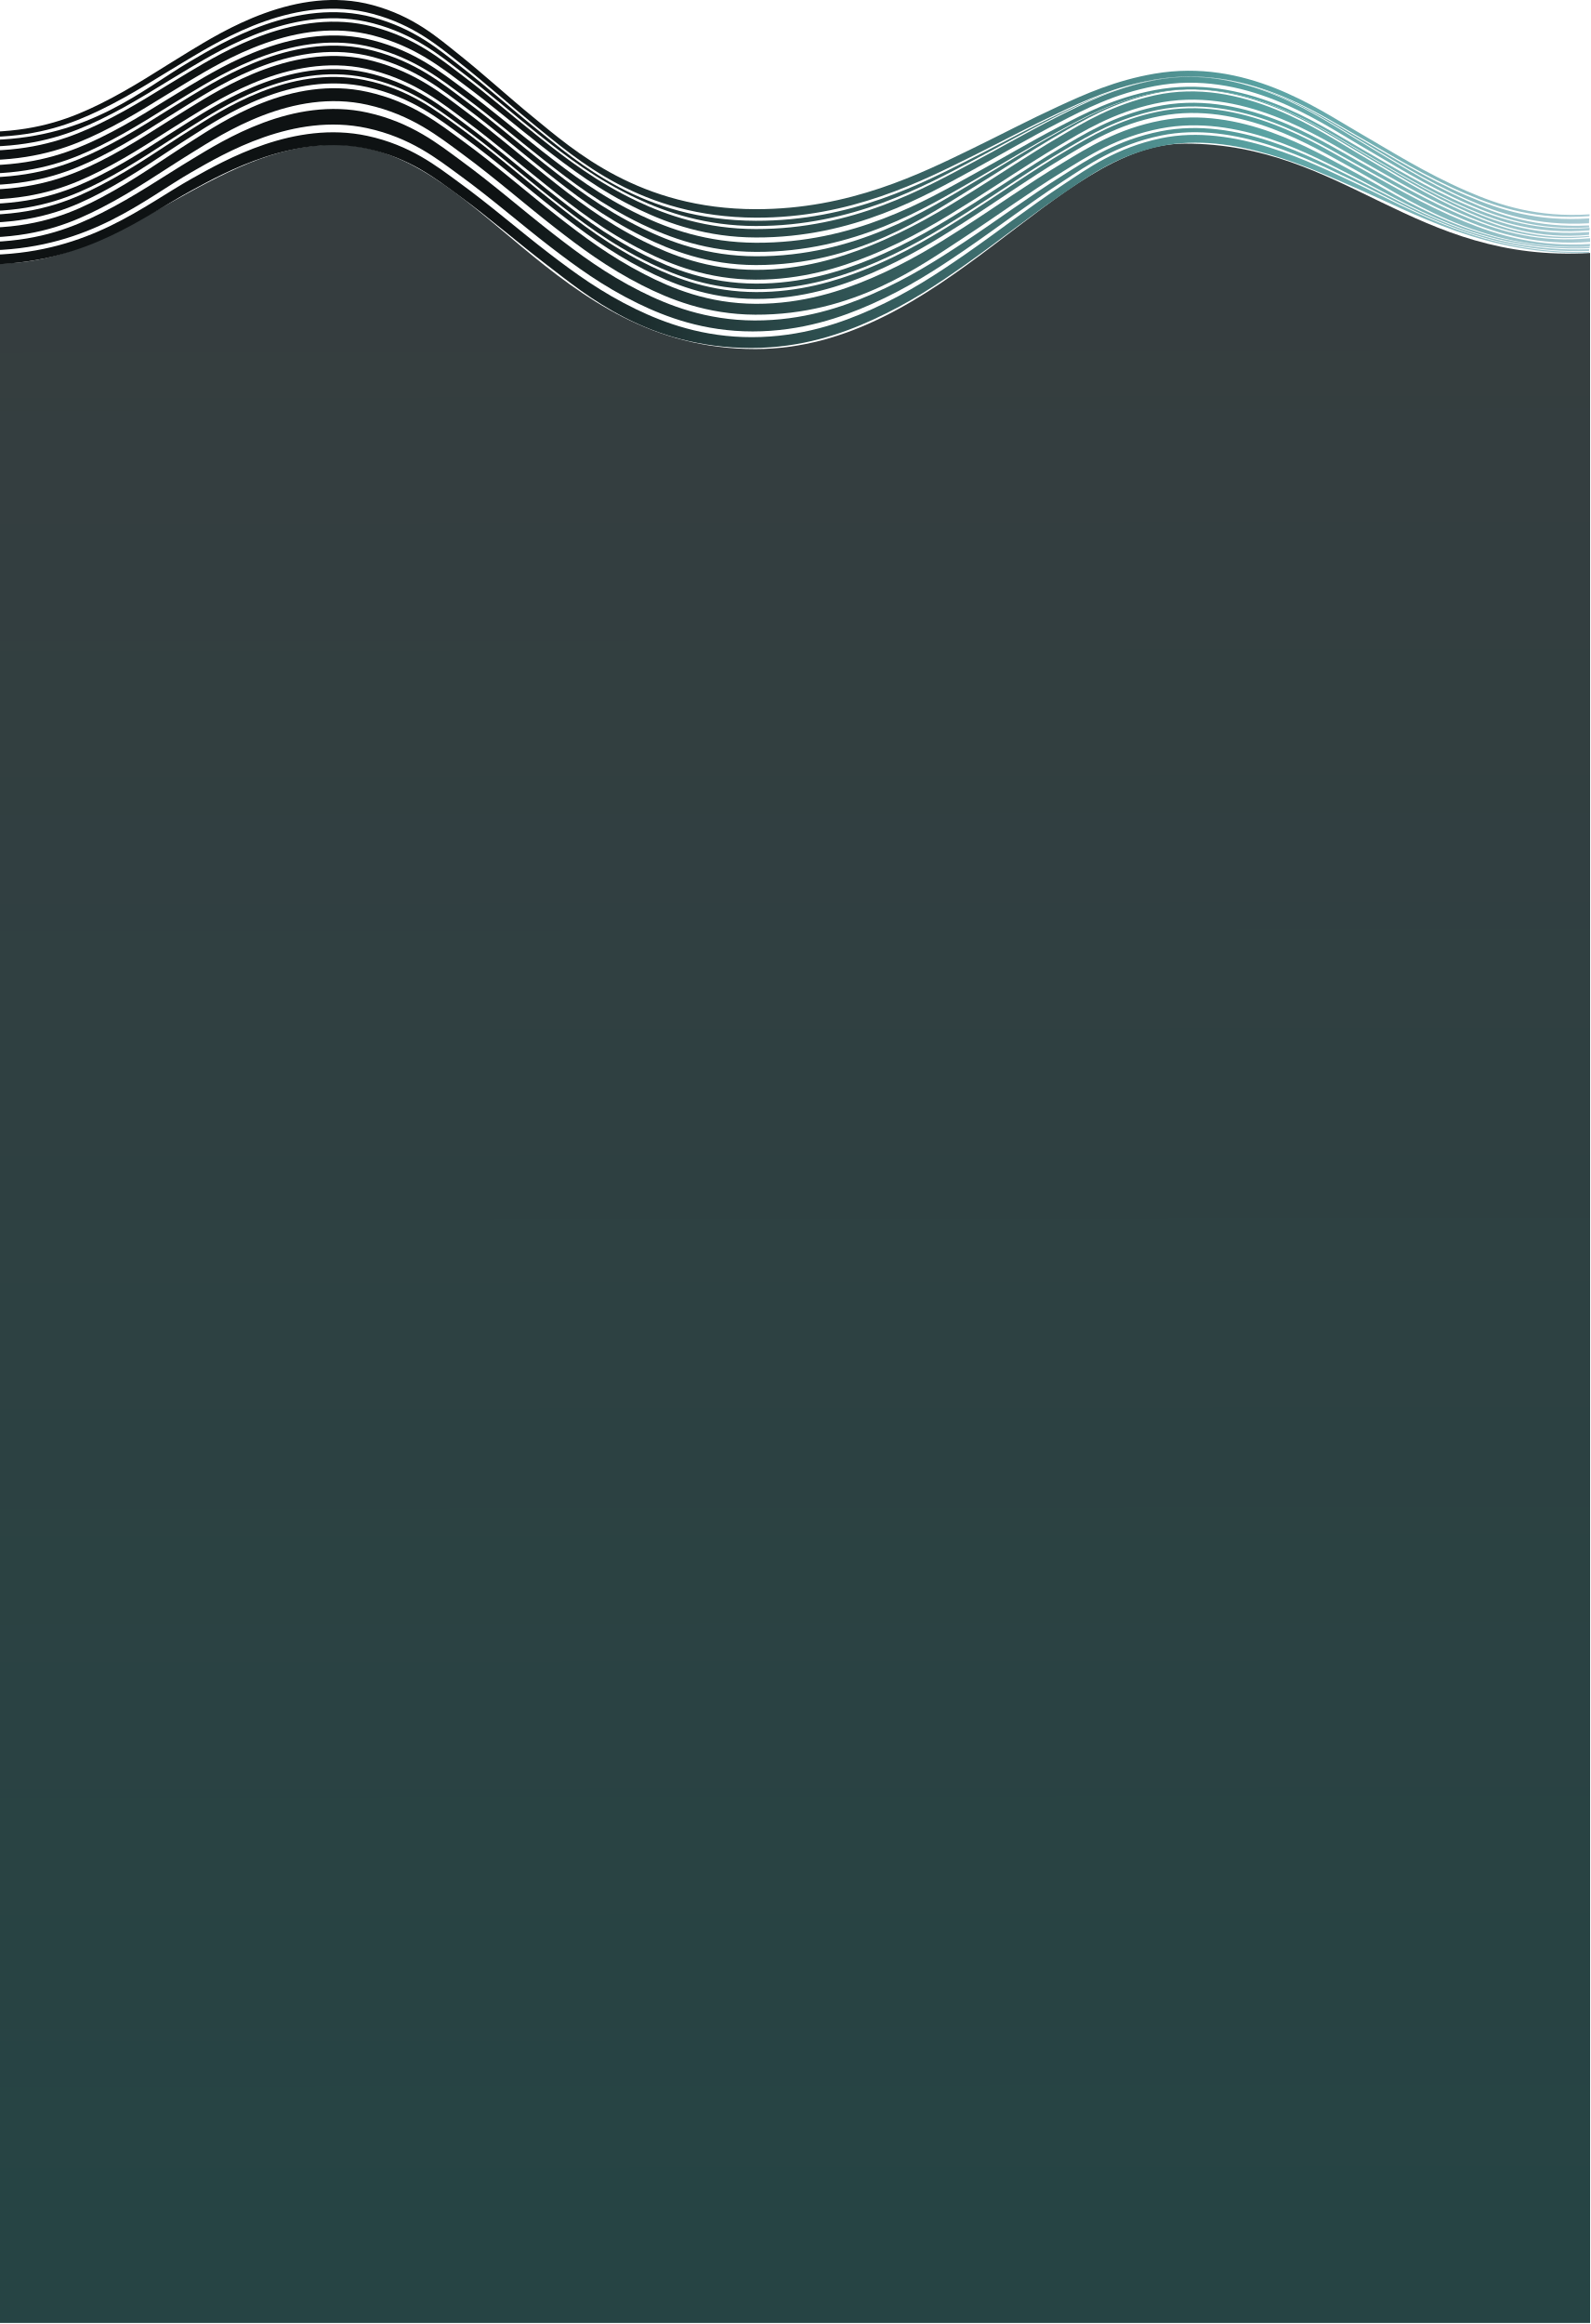
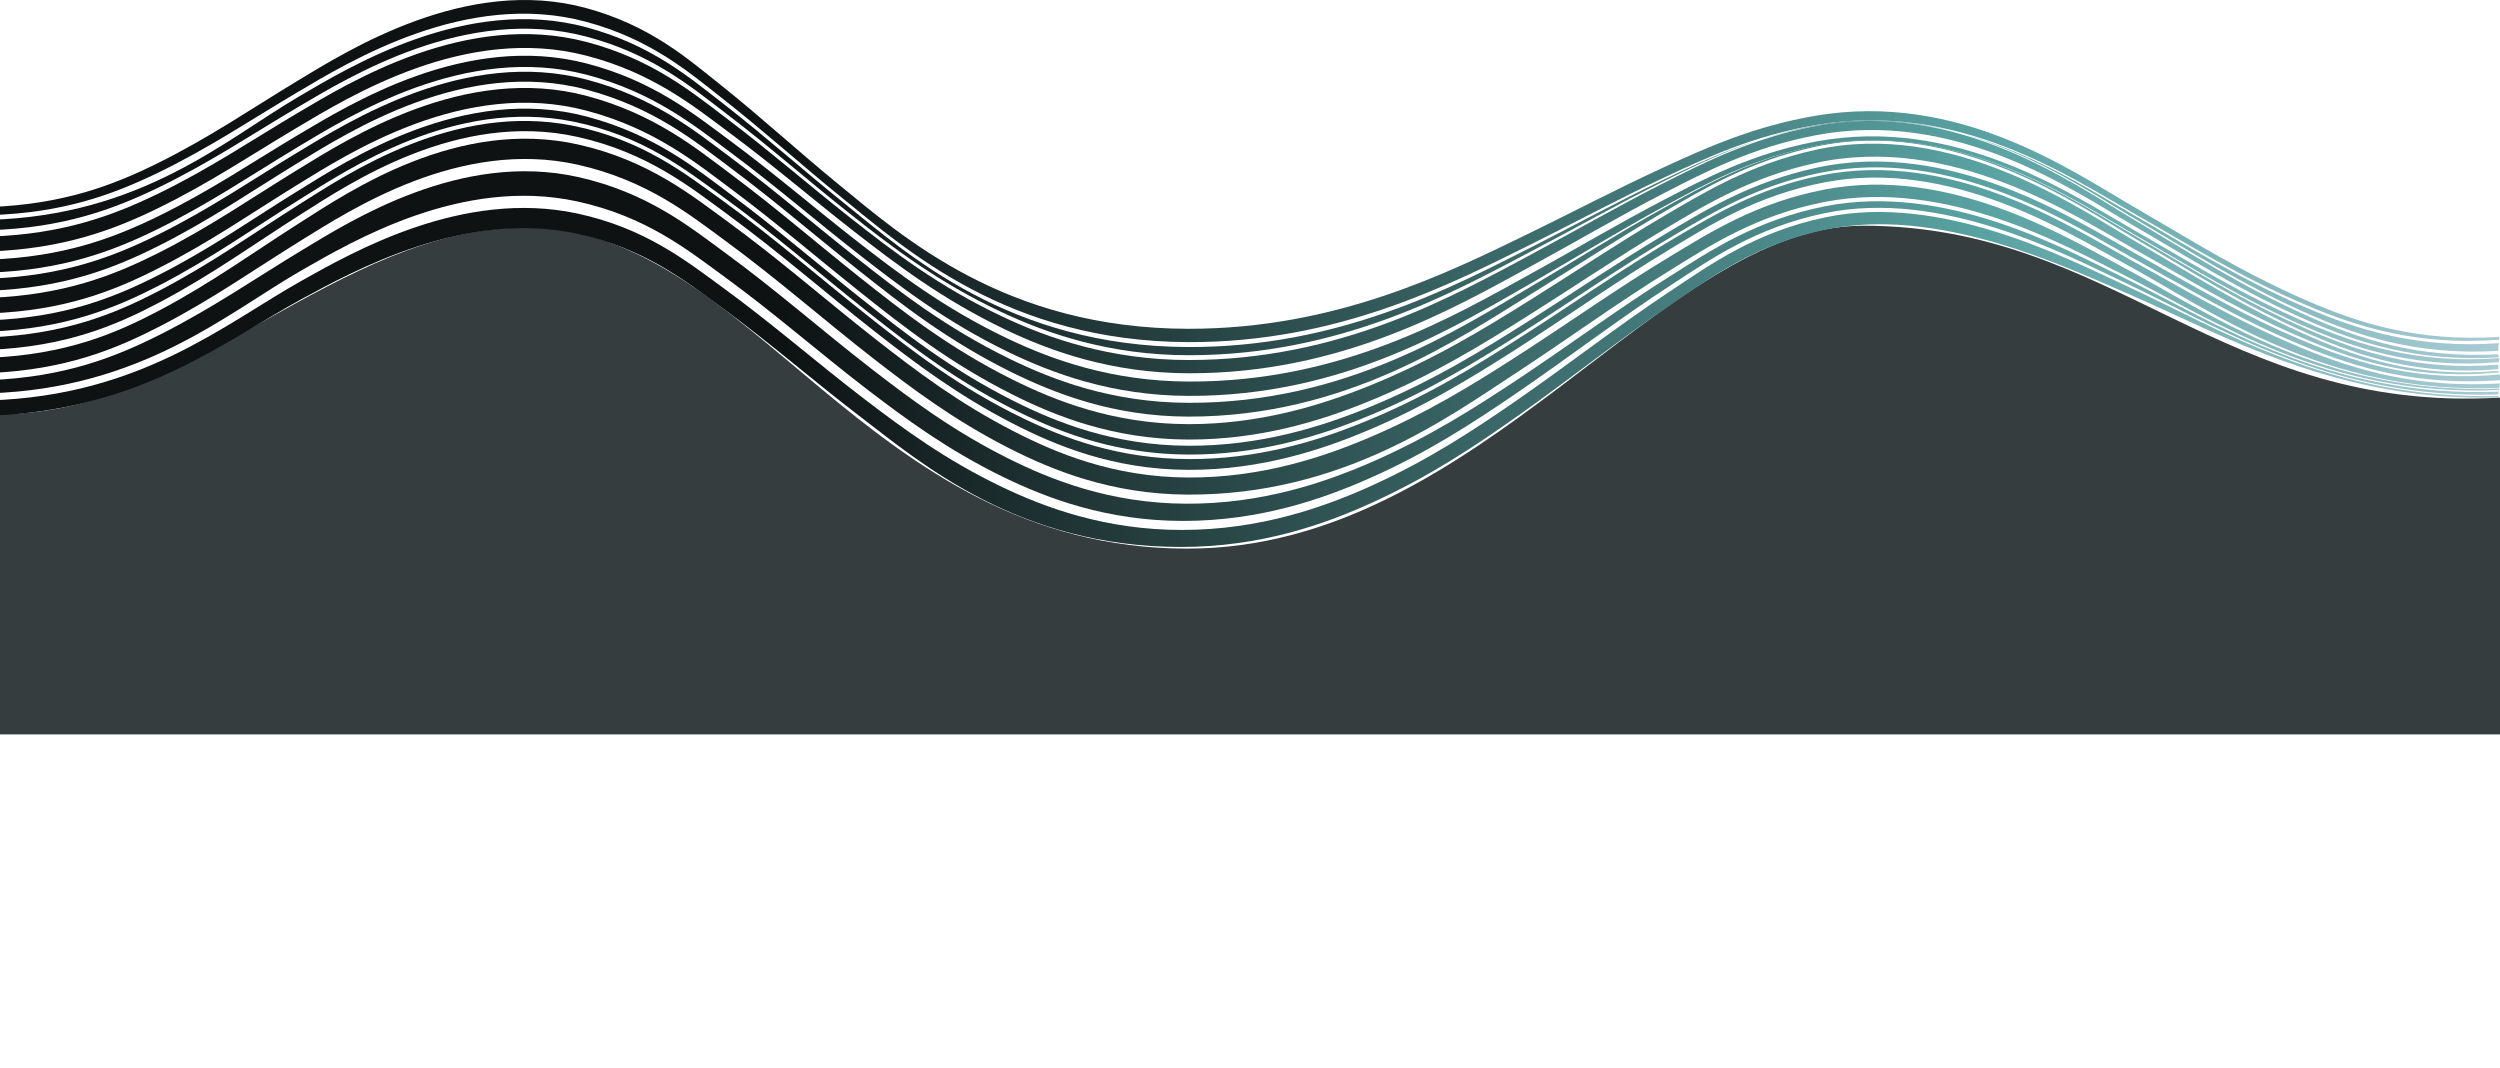
- <svg xmlns="http://www.w3.org/2000/svg" width="1440" height="2104" viewBox="0 0 1440 2104" fill="none">
-   <path d="M0 238.5C110.821 238.5 194 131 303 131C433 131 498 316 684 316C853 316 957 130 1073 130C1218 130 1280 238.5 1440 229C1440 963.587 1440 2103.03 1440 2103.03H0V238.5Z" fill="url(#paint0_linear)" />
-   <path d="M1439.39 195.702C1392.55 199.191 1358.23 188.453 1328.25 175.661C1290.29 159.535 1260.51 140.734 1228.91 122.786C1192.17 101.892 1127.66 57.933 1045.69 72.043C1010.06 78.168 982.699 90.883 958.673 102.202C932.022 114.723 907.593 127.903 881.85 140.734C834.808 164.07 770.301 197.33 684.494 197.059C580.516 196.71 521.865 143.719 484.816 113.793C461.598 94.992 440.398 75.804 416.574 57.08C397.091 41.807 375.084 22.619 337.531 12.54C268.885 -5.951 201.35 35.372 171.267 53.165C144.818 68.787 120.692 85.185 90.407 99.799C64.968 112.048 36.197 122.709 -6 123.91C-6 121.933 -6 121.042 -6 119.259C36.5 117.669 65.169 106.66 90.407 94.217C120.692 79.254 144.818 62.585 171.267 46.614C200.543 28.937 268.683 -14.052 337.43 4.593C374.781 14.711 396.284 33.977 415.464 49.211C438.985 67.973 459.781 87.2 482.797 106.001C519.947 136.393 579.002 189.228 684.393 189.384C769.494 189.5 834.101 157.093 881.548 134.028C907.29 121.507 931.82 108.56 958.471 96.31C982.699 85.146 1010.26 72.741 1045.59 66.694C1127.97 52.623 1192.67 98.093 1228.81 118.987C1260.41 137.284 1290.29 156.395 1328.15 172.909C1357.93 185.895 1392.25 197.098 1439.5 194.035C1439.6 193.919 1439.5 194.384 1439.39 195.702Z" fill="url(#paint1_linear)" />
-   <path d="M1438.99 202.136C1391.54 204.888 1357.52 193.22 1328.15 180.157C1290.29 163.333 1260.41 143.951 1228.81 125.421C1193.99 104.953 1127.06 57.118 1045.59 72.236C1009.55 78.942 982.497 92.394 958.673 104.217C932.022 117.474 907.593 131.352 881.85 144.842C836.423 168.76 771.614 204.733 684.494 204.617C639.37 204.578 603.331 192.29 576.478 179.575C539.733 162.247 513.082 141.818 487.946 121.816C464.323 103.093 442.72 83.982 418.291 65.414C398.303 50.179 375.69 31.107 337.834 21.106C268.885 2.848 201.653 43.938 171.368 61.847C144.919 77.469 120.793 93.789 90.508 108.404C64.968 120.653 36.197 131.275 -6 132.593C-6 129.918 -6 128.755 -6 126.623C81.321 124.142 129.676 80.648 171.267 56.149C201.552 38.317 268.885 -2.734 337.632 15.679C375.286 25.758 397.495 44.907 417.18 60.181C441.206 78.826 462.506 98.015 485.927 116.777C522.672 146.315 581.425 199.578 684.494 199.888C770.705 200.12 835.313 166.008 881.85 142.477C907.593 129.453 932.022 116.04 958.673 103.287C982.699 91.812 1009.96 78.865 1045.69 72.546C1127.46 58.126 1192.67 103.093 1228.91 123.832C1260.51 141.935 1290.29 160.852 1328.25 177.172C1358.13 190.003 1392.35 200.973 1439.29 197.678C1439.09 199.345 1438.99 200.43 1438.99 202.136Z" fill="url(#paint2_linear)" />
-   <path d="M1439.6 205.819C1392.45 208.803 1358.33 197.368 1328.85 184.421C1290.9 167.791 1261.02 148.564 1229.32 130.189C1194.29 109.838 1126.65 62.468 1045.69 77.935C1009.35 84.874 982.497 98.868 958.875 111.04C932.224 124.762 907.895 139.183 882.153 153.176C837.534 177.482 772.724 215.277 684.494 215.006C640.379 214.889 605.552 202.446 579.507 190.041C543.064 172.675 516.413 152.362 490.873 132.476C466.948 113.792 444.84 94.758 419.906 76.268C399.413 61.033 376.094 42.078 337.935 32.115C268.583 13.973 201.552 55.413 171.267 73.399C144.818 89.099 120.591 105.535 90.407 120.227C65.068 132.554 36.298 143.292 -6 144.842C-6 140.966 -6 139.299 -6 136.275C36.197 134.88 64.968 124.181 90.407 111.892C120.692 97.239 144.818 80.842 171.267 65.181C201.552 47.272 268.683 5.988 337.834 24.168C375.791 34.17 398.706 53.203 418.795 68.399C443.326 86.928 465.131 106 488.854 124.723C514.193 144.687 540.742 165.077 577.488 182.405C604.038 194.965 639.774 207.33 684.494 207.369C772.118 207.447 836.928 170.582 882.052 146.509C907.794 132.786 932.123 118.676 958.774 105.186C982.598 93.169 1009.55 79.485 1045.69 72.624C1126.85 57.196 1194.49 106.039 1228.91 126.39C1260.51 145.113 1290.39 164.612 1328.25 181.591C1357.52 194.732 1391.44 206.594 1438.99 204.074C1439.09 205.431 1439.19 205.935 1439.6 205.819Z" fill="url(#paint3_linear)" />
-   <path d="M1439.39 208.61C1393.16 212.486 1359.24 201.516 1329.76 188.917C1291.71 172.597 1261.72 153.603 1230.03 135.461C1194.89 115.381 1126.05 68.05 1045.79 83.982C1008.84 91.308 982.093 106.078 958.774 118.754C932.022 133.252 907.693 148.37 881.951 163.139C838.543 187.909 774.137 228.38 684.494 228.031C640.682 227.876 606.561 215.2 580.92 202.834C544.578 185.235 517.928 164.69 492.286 144.61C468.16 125.692 445.85 106.427 420.713 87.742C400.019 72.353 376.497 53.203 338.036 43.085C268.28 24.789 201.35 66.77 171.267 84.835C144.818 100.728 120.692 117.281 90.407 132.166C65.169 144.571 36.399 155.502 -6 157.014C-6 154.262 -6 152.866 -6 149.533C36.298 148.021 65.068 137.244 90.407 124.917C120.692 110.187 144.818 93.712 171.267 77.973C201.552 59.987 268.381 18.47 337.935 36.573C376.195 46.535 399.615 65.569 420.209 80.803C445.244 99.333 467.453 118.405 491.378 137.167C516.918 157.092 543.569 177.443 580.012 194.848C606.057 207.292 640.379 219.58 684.494 219.774C773.229 220.161 837.635 181.978 882.052 157.518C907.794 143.369 932.123 128.794 958.774 114.916C982.295 102.666 1009.25 88.517 1045.69 81.579C1126.45 66.267 1193.99 112.435 1229.52 132.748C1261.22 150.851 1291.2 169.768 1329.16 186.088C1358.84 198.841 1392.96 209.811 1439.6 206.284C1439.5 206.982 1439.5 207.524 1439.39 208.61Z" fill="url(#paint4_linear)" />
-   <path d="M1438.99 212.641C1392.96 216.634 1359.24 205.16 1330.47 192.522C1292.31 175.776 1262.33 156.394 1230.53 137.865C1197.01 118.288 1124.73 67.158 1045.59 84.525C1008.04 92.743 981.589 108.636 958.37 122.126C931.518 137.709 907.088 153.913 881.346 169.729C840.259 194.965 775.551 240.086 684.494 239.97C641.086 239.931 607.066 226.441 582.333 214.23C545.992 196.244 519.341 175.389 493.7 154.998C469.472 135.771 446.859 116.195 421.42 97.162C400.523 81.501 376.901 62.08 338.036 51.691C268.078 32.89 200.946 75.958 171.267 94.022C144.818 110.148 120.692 126.972 90.407 142.09C65.27 154.65 36.601 165.814 -6 167.442C-6 164.457 -6 163.178 -6 160.503C36.5 158.914 65.169 147.905 90.407 135.461C120.692 120.498 144.818 103.829 171.267 87.858C201.249 69.794 268.179 27.425 338.036 45.876C376.699 56.072 400.221 75.337 421.016 90.843C446.254 109.644 468.664 129.026 492.791 148.06C518.432 168.256 545.083 188.879 581.425 206.633C606.662 218.96 640.783 231.907 684.494 232.023C774.642 232.295 839.149 190.158 881.649 165.193C907.391 150.037 931.719 134.531 958.572 119.684C981.891 106.737 1008.54 91.58 1045.69 83.904C1125.54 67.468 1195.7 116.234 1230.13 136.12C1261.82 154.417 1291.81 173.567 1329.97 190.08C1359.14 202.717 1392.96 213.92 1439.19 210.005C1439.09 211.207 1439.09 211.788 1438.99 212.641Z" fill="url(#paint5_linear)" />
-   <path d="M1439.6 214.424C1394.27 219.115 1360.35 208.842 1330.67 196.515C1292.41 180.622 1262.43 161.976 1230.63 144.222C1195.9 124.762 1123.93 76.655 1045.59 93.906C1007.63 102.279 981.286 118.637 958.168 132.36C931.215 148.408 906.785 165.077 880.942 181.358C853.181 198.841 824.41 216.595 787.564 231.519C760.711 242.412 725.581 253.344 684.393 253.189C641.187 253.034 607.773 239.582 583.444 227.372C547.203 209.191 520.552 188.258 494.81 167.752C470.481 148.37 447.667 128.677 422.026 109.528C400.927 93.789 377.103 74.213 338.036 63.786C267.674 45.024 200.744 88.323 171.166 106.504C144.718 122.785 120.591 139.725 90.306 154.998C65.371 167.636 36.803 178.955 -6 180.505C-6 177.21 -6 174.885 -6 171.551C36.702 169.923 65.27 158.681 90.407 146.121C120.692 130.926 144.818 114.024 171.267 97.86C200.845 79.757 267.977 36.495 338.137 55.296C377.103 65.724 400.826 85.261 421.824 100.961C447.364 120.072 469.977 139.686 494.306 159.03C520.048 179.498 546.698 200.392 582.939 218.495C607.369 230.667 641.187 244.234 684.494 244.312C725.581 244.389 761.014 233.38 787.867 222.565C824.612 207.796 853.484 190.235 881.144 172.946C906.987 156.82 931.316 140.384 958.269 124.53C981.488 110.884 1007.84 94.72 1045.59 86.347C1124.53 68.825 1197.22 119.994 1230.73 139.493C1262.53 157.944 1292.51 177.288 1330.77 193.957C1359.54 206.516 1393.16 217.836 1438.89 213.572C1438.99 213.998 1439.29 213.727 1439.6 214.424Z" fill="url(#paint6_linear)" />
-   <path d="M1440 218.999C1392.96 222.332 1358.13 212.176 1327.24 199.461C1289.18 183.8 1259.1 165.465 1227.3 147.943C1192.88 129.026 1124.13 84.215 1048.52 99.526C1012.48 106.814 987.343 121.971 965.739 134.647C934.142 153.138 906.583 172.636 876.702 191.592C848.941 209.23 819.867 227.178 782.213 242.025C756.37 252.181 723.36 261.988 684.595 261.833C644.215 261.678 613.123 249.971 589.4 238.575C552.351 220.743 525.398 199.849 499.555 179.42C471.39 157.208 445.648 134.453 415.464 112.629C395.173 97.976 370.34 78.167 330.061 70.027C261.718 56.227 200.24 97.666 172.681 114.838C145.929 131.507 121.701 148.912 91.214 164.651C66.078 177.559 37.408 189.305 -6 191.011C-6 188.53 -6 187.328 -6 184.498C36.803 182.909 65.371 171.551 90.407 158.914C120.793 143.563 144.818 126.507 171.267 110.148C200.744 91.929 267.573 48.357 338.137 67.197C377.305 77.625 401.129 97.239 422.228 112.978C447.869 132.127 470.683 151.858 495.113 171.241C520.956 191.747 547.607 212.719 583.747 230.899C608.076 243.11 641.288 256.6 684.494 256.755C725.783 256.91 760.812 245.901 787.665 234.969C824.511 219.968 853.282 202.136 881.043 184.576C906.886 168.217 931.316 151.471 958.269 135.345C981.387 121.583 1007.63 105.109 1045.69 96.735C1123.42 79.563 1195.2 126.739 1230.13 146.083C1261.82 163.604 1291.81 182.017 1329.97 197.639C1360.15 210.005 1394.37 220.006 1440 215.665C1440 216.828 1440 217.603 1440 218.999Z" fill="url(#paint7_linear)" />
-   <path d="M1439.6 223.379C1338.34 227.643 1272.73 178.335 1223.46 151.626C1190.86 133.988 1123.32 91.153 1051.14 104.992C1011.77 112.551 984.819 129.724 962.004 143.447C930.306 162.557 902.444 182.521 872.058 201.942C847.225 217.758 821.18 233.729 788.876 247.49C762.326 258.771 726.691 270.749 684.494 270.633C640.783 270.516 607.369 256.251 583.242 243.885C551.645 227.643 527.316 209.269 504.098 191.127C475.327 168.605 449.181 145.579 418.896 123.367C398 108.093 373.267 87.936 332.685 78.865C263.737 63.437 200.946 105.961 173.791 123.134C146.737 140.229 122.408 158.061 91.719 174.264C66.785 187.406 38.115 199.655 -6 201.477C-6 198.221 -6 196.864 -6 194.306C37.509 192.561 66.179 180.699 91.113 167.752C121.701 151.897 145.828 134.376 172.58 117.591C199.937 100.379 261.516 58.591 330.061 72.43C370.34 80.571 395.173 100.418 415.565 115.071C445.85 136.934 471.592 159.689 499.858 181.94C525.701 202.369 552.654 223.301 589.703 241.133C613.325 252.491 644.417 264.275 684.696 264.43C723.461 264.586 756.471 254.662 782.213 244.467C819.867 229.542 848.941 211.478 876.702 193.724C906.482 174.691 934.142 155.076 965.739 136.469C987.444 123.716 1012.48 108.481 1048.52 101.116C1123.62 85.765 1192.47 130.538 1226.59 149.339C1258.29 166.783 1288.37 185.041 1326.23 200.624C1357.42 213.455 1392.45 223.65 1440 220.859C1439.8 222.138 1439.7 222.759 1439.6 223.379Z" fill="url(#paint8_linear)" />
-   <path d="M1439.39 224.697C1340.67 228.922 1275.05 184.266 1223.56 158.526C1189.14 141.315 1121.3 102.821 1051.24 116.273C1011.67 123.871 984.92 141.508 962.509 155.347C930.912 174.846 903.151 195.275 872.866 215.083C834.303 240.241 773.128 285.363 683.889 284.898C639.875 284.666 606.057 270.749 581.425 258.267C549.828 242.218 525.6 224.038 502.482 206.051C473.914 183.8 448.172 161.007 418.19 138.989C397.495 123.832 372.964 103.907 332.786 94.875C264.746 79.602 201.451 121.196 173.892 138.213C146.837 154.882 122.509 172.326 91.82 188.103C66.583 201.089 37.812 212.99 -6 214.851C-6 211.633 -6 209.928 -6 206.051C38.115 204.268 66.885 191.98 91.82 178.8C122.509 162.558 146.837 144.687 173.892 127.553C201.047 110.342 263.737 67.74 332.887 83.207C373.469 92.278 398.303 112.474 419.199 127.708C449.585 149.92 475.731 172.985 504.501 195.507C527.72 213.649 551.948 232.023 583.646 248.304C607.672 260.67 641.086 274.936 684.696 275.052C726.893 275.168 762.427 263.229 788.977 251.91C821.382 238.109 847.427 222.1 872.159 206.245C902.545 186.785 930.407 166.744 962.206 147.594C984.92 133.872 1011.97 116.622 1051.34 109.101C1122.92 95.418 1189.65 136.353 1222.96 153.952C1273.43 180.66 1338.55 227.876 1439.8 223.767C1439.6 223.96 1439.5 224.154 1439.39 224.697Z" fill="url(#paint9_linear)" />
-   <path d="M1438.99 227.217C1342.89 230.24 1277.27 187.987 1224.67 163.139C1189.95 146.742 1118.78 108.752 1051.24 122.746C1011.27 131.003 985.021 149.494 962.913 163.914C931.417 184.421 903.857 205.741 873.472 226.48C848.739 243.381 822.593 260.477 789.482 275.207C762.326 287.302 725.984 300.016 681.668 300.055C637.452 300.094 602.725 286.914 577.286 274.47C545.689 259.003 521.663 241.288 498.848 223.805C470.784 202.214 445.648 180.04 416.272 158.681C396.082 143.951 371.955 124.568 332.383 116.001C265.958 101.62 202.965 138.989 173.589 155.774C130.686 180.467 82.028 223.612 -6 226.558C-6 223.495 -6 222.061 -6 218.96C37.408 217.177 66.381 205.702 91.82 192.91C122.408 177.521 146.837 160.464 173.892 144.144C201.956 127.204 265.251 86.928 332.786 101.93C372.762 110.807 397.192 130.577 417.685 145.617C447.465 167.403 473.005 190.003 501.473 212.06C524.489 229.891 548.616 247.956 580.214 263.81C605.148 276.292 639.269 289.976 683.384 290.131C726.792 290.286 762.73 278.076 789.684 266.33C822.492 252.065 848.537 235.512 873.27 219.154C903.656 199.035 931.316 178.335 962.812 158.526C985.122 144.493 1011.67 126.584 1051.34 118.792C1120.6 105.186 1189.34 143.369 1223.97 160.309C1275.96 185.739 1341.57 229.465 1439.29 225.589C1439.09 226.17 1438.99 226.558 1438.99 227.217Z" fill="url(#paint10_linear)" />
-   <path d="M1439.6 228.961C1346.72 231.791 1280.5 192.91 1226.19 169.419C1189.95 153.758 1116.56 118.482 1051.24 132.321C1010.96 140.849 985.223 159.999 963.519 174.73C932.224 195.895 904.867 217.913 874.582 239.311C849.849 256.755 823.704 274.354 790.188 289.589C762.73 302.11 725.884 315.057 680.355 315.057C586.876 315.057 531.051 267.183 495.82 240.241C468.16 219.115 443.528 197.407 414.858 176.474C394.971 162.015 371.248 142.981 332.383 134.608C267.674 120.692 203.975 155.851 173.69 172.287C129.373 196.399 80.514 236.481 -6 239.427C-6 235.551 -6 233.845 -6 230.628C81.422 227.953 130.181 186.049 173.791 161.666C203.672 144.958 266.664 108.869 332.484 122.979C371.753 131.391 395.779 150.657 415.767 165.232C444.84 186.398 469.775 208.338 497.738 229.736C520.451 247.103 544.376 264.663 575.974 279.936C601.716 292.38 636.745 305.327 681.062 305.249C725.783 305.172 762.326 292.263 789.583 279.975C822.795 264.973 848.941 247.684 873.774 230.512C904.16 209.462 931.619 187.832 963.115 167.015C985.122 152.401 1011.17 133.639 1051.34 125.189C1118.07 111.117 1190.25 148.719 1225.18 164.845C1278.28 189.382 1343.9 230.705 1439.09 228.031C1439.09 228.573 1439.19 228.806 1439.6 228.961Z" fill="url(#paint11_linear)" />
+ <svg xmlns="http://www.w3.org/2000/svg" width="1440" height="615" viewBox="0 0 1440 615" fill="none">
+   <path d="M0 238.5C110.821 238.5 194 131 303 131C433 131 498 316 684 316C853 316 957 130 1073 130C1218 130 1280 238.5 1440 229C1440 963.587 1440 423.028 1440 423.028H0V238.5Z" fill="#363D3F" />
+   <path d="M1439.39 195.702C1392.55 199.191 1358.23 188.453 1328.25 175.661C1290.29 159.535 1260.51 140.734 1228.91 122.786C1192.17 101.892 1127.66 57.933 1045.69 72.043C1010.06 78.168 982.699 90.883 958.673 102.202C932.022 114.723 907.593 127.903 881.85 140.734C834.808 164.07 770.301 197.33 684.494 197.059C580.516 196.71 521.865 143.719 484.816 113.793C461.598 94.992 440.398 75.804 416.574 57.08C397.091 41.807 375.084 22.619 337.531 12.54C268.885 -5.951 201.35 35.372 171.267 53.165C144.818 68.787 120.692 85.185 90.407 99.799C64.968 112.048 36.197 122.709 -6 123.91C-6 121.933 -6 121.042 -6 119.259C36.5 117.669 65.169 106.66 90.407 94.217C120.692 79.254 144.818 62.585 171.267 46.614C200.543 28.937 268.683 -14.052 337.43 4.593C374.781 14.711 396.284 33.977 415.464 49.211C438.985 67.973 459.781 87.2 482.797 106.001C519.947 136.393 579.002 189.228 684.393 189.384C769.494 189.5 834.101 157.093 881.548 134.028C907.29 121.507 931.82 108.56 958.471 96.31C982.699 85.146 1010.26 72.741 1045.59 66.694C1127.97 52.623 1192.67 98.093 1228.81 118.987C1260.41 137.284 1290.29 156.395 1328.15 172.909C1357.93 185.895 1392.25 197.098 1439.5 194.035C1439.6 193.919 1439.5 194.384 1439.39 195.702Z" fill="url(#paint0_linear)" />
+   <path d="M1438.99 202.136C1391.54 204.888 1357.52 193.22 1328.15 180.157C1290.29 163.333 1260.41 143.951 1228.81 125.421C1193.99 104.953 1127.06 57.118 1045.59 72.236C1009.55 78.942 982.497 92.394 958.673 104.217C932.022 117.474 907.593 131.352 881.85 144.842C836.423 168.76 771.614 204.733 684.494 204.617C639.37 204.578 603.331 192.29 576.478 179.575C539.733 162.247 513.082 141.818 487.946 121.816C464.323 103.093 442.72 83.982 418.291 65.414C398.303 50.179 375.69 31.107 337.834 21.106C268.885 2.848 201.653 43.938 171.368 61.847C144.919 77.469 120.793 93.789 90.508 108.404C64.968 120.653 36.197 131.275 -6 132.593C-6 129.918 -6 128.755 -6 126.623C81.321 124.142 129.676 80.648 171.267 56.149C201.552 38.317 268.885 -2.734 337.632 15.679C375.286 25.758 397.495 44.907 417.18 60.181C441.206 78.826 462.506 98.015 485.927 116.777C522.672 146.315 581.425 199.578 684.494 199.888C770.705 200.12 835.313 166.008 881.85 142.477C907.593 129.453 932.022 116.04 958.673 103.287C982.699 91.812 1009.96 78.865 1045.69 72.546C1127.46 58.126 1192.67 103.093 1228.91 123.832C1260.51 141.935 1290.29 160.852 1328.25 177.172C1358.13 190.003 1392.35 200.973 1439.29 197.678C1439.09 199.345 1438.99 200.43 1438.99 202.136Z" fill="url(#paint1_linear)" />
+   <path d="M1439.6 205.819C1392.45 208.803 1358.33 197.368 1328.85 184.421C1290.9 167.791 1261.02 148.564 1229.32 130.189C1194.29 109.838 1126.65 62.468 1045.69 77.935C1009.35 84.874 982.497 98.868 958.875 111.04C932.224 124.762 907.895 139.183 882.153 153.176C837.534 177.482 772.724 215.277 684.494 215.006C640.379 214.889 605.552 202.446 579.507 190.041C543.064 172.675 516.413 152.362 490.873 132.476C466.948 113.792 444.84 94.758 419.906 76.268C399.413 61.033 376.094 42.078 337.935 32.115C268.583 13.973 201.552 55.413 171.267 73.399C144.818 89.099 120.591 105.535 90.407 120.227C65.068 132.554 36.298 143.292 -6 144.842C-6 140.966 -6 139.299 -6 136.275C36.197 134.88 64.968 124.181 90.407 111.892C120.692 97.239 144.818 80.842 171.267 65.181C201.552 47.272 268.683 5.988 337.834 24.168C375.791 34.17 398.706 53.203 418.795 68.399C443.326 86.928 465.131 106 488.854 124.723C514.193 144.687 540.742 165.077 577.488 182.405C604.038 194.965 639.774 207.33 684.494 207.369C772.118 207.447 836.928 170.582 882.052 146.509C907.794 132.786 932.123 118.676 958.774 105.186C982.598 93.169 1009.55 79.485 1045.69 72.624C1126.85 57.196 1194.49 106.039 1228.91 126.39C1260.51 145.113 1290.39 164.612 1328.25 181.591C1357.52 194.732 1391.44 206.594 1438.99 204.074C1439.09 205.431 1439.19 205.935 1439.6 205.819Z" fill="url(#paint2_linear)" />
+   <path d="M1439.39 208.61C1393.16 212.486 1359.24 201.516 1329.76 188.917C1291.71 172.597 1261.72 153.603 1230.03 135.461C1194.89 115.381 1126.05 68.05 1045.79 83.982C1008.84 91.308 982.093 106.078 958.774 118.754C932.022 133.252 907.693 148.37 881.951 163.139C838.543 187.909 774.137 228.38 684.494 228.031C640.682 227.876 606.561 215.2 580.92 202.834C544.578 185.235 517.928 164.69 492.286 144.61C468.16 125.692 445.85 106.427 420.713 87.742C400.019 72.353 376.497 53.203 338.036 43.085C268.28 24.789 201.35 66.77 171.267 84.835C144.818 100.728 120.692 117.281 90.407 132.166C65.169 144.571 36.399 155.502 -6 157.014C-6 154.262 -6 152.866 -6 149.533C36.298 148.021 65.068 137.244 90.407 124.917C120.692 110.187 144.818 93.712 171.267 77.973C201.552 59.987 268.381 18.47 337.935 36.573C376.195 46.535 399.615 65.569 420.209 80.803C445.244 99.333 467.453 118.405 491.378 137.167C516.918 157.092 543.569 177.443 580.012 194.848C606.057 207.292 640.379 219.58 684.494 219.774C773.229 220.161 837.635 181.978 882.052 157.518C907.794 143.369 932.123 128.794 958.774 114.916C982.295 102.666 1009.25 88.517 1045.69 81.579C1126.45 66.267 1193.99 112.435 1229.52 132.748C1261.22 150.851 1291.2 169.768 1329.16 186.088C1358.84 198.841 1392.96 209.811 1439.6 206.284C1439.5 206.982 1439.5 207.524 1439.39 208.61Z" fill="url(#paint3_linear)" />
+   <path d="M1438.99 212.641C1392.96 216.634 1359.24 205.16 1330.47 192.522C1292.31 175.776 1262.33 156.394 1230.53 137.865C1197.01 118.288 1124.73 67.158 1045.59 84.525C1008.04 92.743 981.589 108.636 958.37 122.126C931.518 137.709 907.088 153.913 881.346 169.729C840.259 194.965 775.551 240.086 684.494 239.97C641.086 239.931 607.066 226.441 582.333 214.23C545.992 196.244 519.341 175.389 493.7 154.998C469.472 135.771 446.859 116.195 421.42 97.162C400.523 81.501 376.901 62.08 338.036 51.691C268.078 32.89 200.946 75.958 171.267 94.022C144.818 110.148 120.692 126.972 90.407 142.09C65.27 154.65 36.601 165.814 -6 167.442C-6 164.457 -6 163.178 -6 160.503C36.5 158.914 65.169 147.905 90.407 135.461C120.692 120.498 144.818 103.829 171.267 87.858C201.249 69.794 268.179 27.425 338.036 45.876C376.699 56.072 400.221 75.337 421.016 90.843C446.254 109.644 468.664 129.026 492.791 148.06C518.432 168.256 545.083 188.879 581.425 206.633C606.662 218.96 640.783 231.907 684.494 232.023C774.642 232.295 839.149 190.158 881.649 165.193C907.391 150.037 931.719 134.531 958.572 119.684C981.891 106.737 1008.54 91.58 1045.69 83.904C1125.54 67.468 1195.7 116.234 1230.13 136.12C1261.82 154.417 1291.81 173.567 1329.97 190.08C1359.14 202.717 1392.96 213.92 1439.19 210.005C1439.09 211.207 1439.09 211.788 1438.99 212.641Z" fill="url(#paint4_linear)" />
+   <path d="M1439.6 214.424C1394.27 219.115 1360.35 208.842 1330.67 196.515C1292.41 180.622 1262.43 161.976 1230.63 144.222C1195.9 124.762 1123.93 76.655 1045.59 93.906C1007.63 102.279 981.286 118.637 958.168 132.36C931.215 148.408 906.785 165.077 880.942 181.358C853.181 198.841 824.41 216.595 787.564 231.519C760.711 242.412 725.581 253.344 684.393 253.189C641.187 253.034 607.773 239.582 583.444 227.372C547.203 209.191 520.552 188.258 494.81 167.752C470.481 148.37 447.667 128.677 422.026 109.528C400.927 93.789 377.103 74.213 338.036 63.786C267.674 45.024 200.744 88.323 171.166 106.504C144.718 122.785 120.591 139.725 90.306 154.998C65.371 167.636 36.803 178.955 -6 180.505C-6 177.21 -6 174.885 -6 171.551C36.702 169.923 65.27 158.681 90.407 146.121C120.692 130.926 144.818 114.024 171.267 97.86C200.845 79.757 267.977 36.495 338.137 55.296C377.103 65.724 400.826 85.261 421.824 100.961C447.364 120.072 469.977 139.686 494.306 159.03C520.048 179.498 546.698 200.392 582.939 218.495C607.369 230.667 641.187 244.234 684.494 244.312C725.581 244.389 761.014 233.38 787.867 222.565C824.612 207.796 853.484 190.235 881.144 172.946C906.987 156.82 931.316 140.384 958.269 124.53C981.488 110.884 1007.84 94.72 1045.59 86.347C1124.53 68.825 1197.22 119.994 1230.73 139.493C1262.53 157.944 1292.51 177.288 1330.77 193.957C1359.54 206.516 1393.16 217.836 1438.89 213.572C1438.99 213.998 1439.29 213.727 1439.6 214.424Z" fill="url(#paint5_linear)" />
+   <path d="M1440 218.999C1392.96 222.332 1358.13 212.176 1327.24 199.461C1289.18 183.8 1259.1 165.465 1227.3 147.943C1192.88 129.026 1124.13 84.215 1048.52 99.526C1012.48 106.814 987.343 121.971 965.739 134.647C934.142 153.138 906.583 172.636 876.702 191.592C848.941 209.23 819.867 227.178 782.213 242.025C756.37 252.181 723.36 261.988 684.595 261.833C644.215 261.678 613.123 249.971 589.4 238.575C552.351 220.743 525.398 199.849 499.555 179.42C471.39 157.208 445.648 134.453 415.464 112.629C395.173 97.976 370.34 78.167 330.061 70.027C261.718 56.227 200.24 97.666 172.681 114.838C145.929 131.507 121.701 148.912 91.214 164.651C66.078 177.559 37.408 189.305 -6 191.011C-6 188.53 -6 187.328 -6 184.498C36.803 182.909 65.371 171.551 90.407 158.914C120.793 143.563 144.818 126.507 171.267 110.148C200.744 91.929 267.573 48.357 338.137 67.197C377.305 77.625 401.129 97.239 422.228 112.978C447.869 132.127 470.683 151.858 495.113 171.241C520.956 191.747 547.607 212.719 583.747 230.899C608.076 243.11 641.288 256.6 684.494 256.755C725.783 256.91 760.812 245.901 787.665 234.969C824.511 219.968 853.282 202.136 881.043 184.576C906.886 168.217 931.316 151.471 958.269 135.345C981.387 121.583 1007.63 105.109 1045.69 96.735C1123.42 79.563 1195.2 126.739 1230.13 146.083C1261.82 163.604 1291.81 182.017 1329.97 197.639C1360.15 210.005 1394.37 220.006 1440 215.665C1440 216.828 1440 217.603 1440 218.999Z" fill="url(#paint6_linear)" />
+   <path d="M1439.6 223.379C1338.34 227.643 1272.73 178.335 1223.46 151.626C1190.86 133.988 1123.32 91.153 1051.14 104.992C1011.77 112.551 984.819 129.724 962.004 143.447C930.306 162.557 902.444 182.521 872.058 201.942C847.225 217.758 821.18 233.729 788.876 247.49C762.326 258.771 726.691 270.749 684.494 270.633C640.783 270.516 607.369 256.251 583.242 243.885C551.645 227.643 527.316 209.269 504.098 191.127C475.327 168.605 449.181 145.579 418.896 123.367C398 108.093 373.267 87.936 332.685 78.865C263.737 63.437 200.946 105.961 173.791 123.134C146.737 140.229 122.408 158.061 91.719 174.264C66.785 187.406 38.115 199.655 -6 201.477C-6 198.221 -6 196.864 -6 194.306C37.509 192.561 66.179 180.699 91.113 167.752C121.701 151.897 145.828 134.376 172.58 117.591C199.937 100.379 261.516 58.591 330.061 72.43C370.34 80.571 395.173 100.418 415.565 115.071C445.85 136.934 471.592 159.689 499.858 181.94C525.701 202.369 552.654 223.301 589.703 241.133C613.325 252.491 644.417 264.275 684.696 264.43C723.461 264.586 756.471 254.662 782.213 244.467C819.867 229.542 848.941 211.478 876.702 193.724C906.482 174.691 934.142 155.076 965.739 136.469C987.444 123.716 1012.48 108.481 1048.52 101.116C1123.62 85.765 1192.47 130.538 1226.59 149.339C1258.29 166.783 1288.37 185.041 1326.23 200.624C1357.42 213.455 1392.45 223.65 1440 220.859C1439.8 222.138 1439.7 222.759 1439.6 223.379Z" fill="url(#paint7_linear)" />
+   <path d="M1439.39 224.697C1340.67 228.922 1275.05 184.266 1223.56 158.526C1189.14 141.315 1121.3 102.821 1051.24 116.273C1011.67 123.871 984.92 141.508 962.509 155.347C930.912 174.846 903.151 195.275 872.866 215.083C834.303 240.241 773.128 285.363 683.889 284.898C639.875 284.666 606.057 270.749 581.425 258.267C549.828 242.218 525.6 224.038 502.482 206.051C473.914 183.8 448.172 161.007 418.19 138.989C397.495 123.832 372.964 103.907 332.786 94.875C264.746 79.602 201.451 121.196 173.892 138.213C146.837 154.882 122.509 172.326 91.82 188.103C66.583 201.089 37.812 212.99 -6 214.851C-6 211.633 -6 209.928 -6 206.051C38.115 204.268 66.885 191.98 91.82 178.8C122.509 162.558 146.837 144.687 173.892 127.553C201.047 110.342 263.737 67.74 332.887 83.207C373.469 92.278 398.303 112.474 419.199 127.708C449.585 149.92 475.731 172.985 504.501 195.507C527.72 213.649 551.948 232.023 583.646 248.304C607.672 260.67 641.086 274.936 684.696 275.052C726.893 275.168 762.427 263.229 788.977 251.91C821.382 238.109 847.427 222.1 872.159 206.245C902.545 186.785 930.407 166.744 962.206 147.594C984.92 133.872 1011.97 116.622 1051.34 109.101C1122.92 95.418 1189.65 136.353 1222.96 153.952C1273.43 180.66 1338.55 227.876 1439.8 223.767C1439.6 223.96 1439.5 224.154 1439.39 224.697Z" fill="url(#paint8_linear)" />
+   <path d="M1438.99 227.217C1342.89 230.24 1277.27 187.987 1224.67 163.139C1189.95 146.742 1118.78 108.752 1051.24 122.746C1011.27 131.003 985.021 149.494 962.913 163.914C931.417 184.421 903.857 205.741 873.472 226.48C848.739 243.381 822.593 260.477 789.482 275.207C762.326 287.302 725.984 300.016 681.668 300.055C637.452 300.094 602.725 286.914 577.286 274.47C545.689 259.003 521.663 241.288 498.848 223.805C470.784 202.214 445.648 180.04 416.272 158.681C396.082 143.951 371.955 124.568 332.383 116.001C265.958 101.62 202.965 138.989 173.589 155.774C130.686 180.467 82.028 223.612 -6 226.558C-6 223.495 -6 222.061 -6 218.96C37.408 217.177 66.381 205.702 91.82 192.91C122.408 177.521 146.837 160.464 173.892 144.144C201.956 127.204 265.251 86.928 332.786 101.93C372.762 110.807 397.192 130.577 417.685 145.617C447.465 167.403 473.005 190.003 501.473 212.06C524.489 229.891 548.616 247.956 580.214 263.81C605.148 276.292 639.269 289.976 683.384 290.131C726.792 290.286 762.73 278.076 789.684 266.33C822.492 252.065 848.537 235.512 873.27 219.154C903.656 199.035 931.316 178.335 962.812 158.526C985.122 144.493 1011.67 126.584 1051.34 118.792C1120.6 105.186 1189.34 143.369 1223.97 160.309C1275.96 185.739 1341.57 229.465 1439.29 225.589C1439.09 226.17 1438.99 226.558 1438.99 227.217Z" fill="url(#paint9_linear)" />
+   <path d="M1439.6 228.961C1346.72 231.791 1280.5 192.91 1226.19 169.419C1189.95 153.758 1116.56 118.482 1051.24 132.321C1010.96 140.849 985.223 159.999 963.519 174.73C932.224 195.895 904.867 217.913 874.582 239.311C849.849 256.755 823.704 274.354 790.188 289.589C762.73 302.11 725.884 315.057 680.355 315.057C586.876 315.057 531.051 267.183 495.82 240.241C468.16 219.115 443.528 197.407 414.858 176.474C394.971 162.015 371.248 142.981 332.383 134.608C267.674 120.692 203.975 155.851 173.69 172.287C129.373 196.399 80.514 236.481 -6 239.427C-6 235.551 -6 233.845 -6 230.628C81.422 227.953 130.181 186.049 173.791 161.666C203.672 144.958 266.664 108.869 332.484 122.979C371.753 131.391 395.779 150.657 415.767 165.232C444.84 186.398 469.775 208.338 497.738 229.736C520.451 247.103 544.376 264.663 575.974 279.936C601.716 292.38 636.745 305.327 681.062 305.249C725.783 305.172 762.326 292.263 789.583 279.975C822.795 264.973 848.941 247.684 873.774 230.512C904.16 209.462 931.619 187.832 963.115 167.015C985.122 152.401 1011.17 133.639 1051.34 125.189C1118.07 111.117 1190.25 148.719 1225.18 164.845C1278.28 189.382 1343.9 230.705 1439.09 228.031C1439.09 228.573 1439.19 228.806 1439.6 228.961Z" fill="url(#paint10_linear)" />
  <defs>
-     <linearGradient id="paint0_linear" x1="377.936" y1="2019.68" x2="375.419" y2="188.065" gradientUnits="userSpaceOnUse">
-       <stop stop-color="#264444" />
-       <stop offset="1" stop-color="#363D3F" />
-     </linearGradient>
-     <linearGradient id="paint1_linear" x1="-6" y1="98.534" x2="1439.6" y2="98.534" gradientUnits="userSpaceOnUse">
+     <linearGradient id="paint0_linear" x1="-6" y1="98.534" x2="1439.6" y2="98.534" gradientUnits="userSpaceOnUse">
      <stop offset="0.317" stop-color="#0E1213" />
      <stop offset="0.794" stop-color="#59A2A2" />
      <stop offset="1" stop-color="#A9CBD4" />
    </linearGradient>
-     <linearGradient id="paint2_linear" x1="-6" y1="107.821" x2="1439.24" y2="107.821" gradientUnits="userSpaceOnUse">
+     <linearGradient id="paint1_linear" x1="-6" y1="107.821" x2="1439.24" y2="107.821" gradientUnits="userSpaceOnUse">
      <stop offset="0.317" stop-color="#0E1213" />
      <stop offset="0.794" stop-color="#59A2A2" />
      <stop offset="1" stop-color="#A9CBD4" />
    </linearGradient>
-     <linearGradient id="paint3_linear" x1="-6" y1="117.345" x2="1439.59" y2="117.345" gradientUnits="userSpaceOnUse">
+     <linearGradient id="paint2_linear" x1="-6" y1="117.345" x2="1439.59" y2="117.345" gradientUnits="userSpaceOnUse">
      <stop offset="0.317" stop-color="#0E1213" />
      <stop offset="0.794" stop-color="#59A2A2" />
      <stop offset="1" stop-color="#A9CBD4" />
    </linearGradient>
-     <linearGradient id="paint4_linear" x1="-6" y1="130.075" x2="1439.56" y2="130.075" gradientUnits="userSpaceOnUse">
+     <linearGradient id="paint3_linear" x1="-6" y1="130.075" x2="1439.56" y2="130.075" gradientUnits="userSpaceOnUse">
      <stop offset="0.317" stop-color="#0E1213" />
      <stop offset="0.794" stop-color="#59A2A2" />
      <stop offset="1" stop-color="#A9CBD4" />
    </linearGradient>
-     <linearGradient id="paint5_linear" x1="-6" y1="140.634" x2="1439.21" y2="140.634" gradientUnits="userSpaceOnUse">
+     <linearGradient id="paint4_linear" x1="-6" y1="140.634" x2="1439.21" y2="140.634" gradientUnits="userSpaceOnUse">
      <stop offset="0.317" stop-color="#0E1213" />
      <stop offset="0.794" stop-color="#59A2A2" />
      <stop offset="1" stop-color="#A9CBD4" />
    </linearGradient>
-     <linearGradient id="paint6_linear" x1="-6" y1="151.933" x2="1439.58" y2="151.933" gradientUnits="userSpaceOnUse">
+     <linearGradient id="paint5_linear" x1="-6" y1="151.933" x2="1439.58" y2="151.933" gradientUnits="userSpaceOnUse">
      <stop offset="0.317" stop-color="#0E1213" />
      <stop offset="0.794" stop-color="#59A2A2" />
      <stop offset="1" stop-color="#A9CBD4" />
    </linearGradient>
-     <linearGradient id="paint7_linear" x1="-6" y1="162.201" x2="1439.99" y2="162.201" gradientUnits="userSpaceOnUse">
+     <linearGradient id="paint6_linear" x1="-6" y1="162.201" x2="1439.99" y2="162.201" gradientUnits="userSpaceOnUse">
      <stop offset="0.317" stop-color="#0E1213" />
      <stop offset="0.794" stop-color="#59A2A2" />
      <stop offset="1" stop-color="#A9CBD4" />
    </linearGradient>
-     <linearGradient id="paint8_linear" x1="-6" y1="170.137" x2="1439.87" y2="170.137" gradientUnits="userSpaceOnUse">
+     <linearGradient id="paint7_linear" x1="-6" y1="170.137" x2="1439.87" y2="170.137" gradientUnits="userSpaceOnUse">
      <stop offset="0.317" stop-color="#0E1213" />
      <stop offset="0.794" stop-color="#59A2A2" />
      <stop offset="1" stop-color="#A9CBD4" />
    </linearGradient>
-     <linearGradient id="paint9_linear" x1="-6" y1="182.418" x2="1439.6" y2="182.418" gradientUnits="userSpaceOnUse">
+     <linearGradient id="paint8_linear" x1="-6" y1="182.418" x2="1439.6" y2="182.418" gradientUnits="userSpaceOnUse">
      <stop offset="0.317" stop-color="#0E1213" />
      <stop offset="0.794" stop-color="#59A2A2" />
      <stop offset="1" stop-color="#A9CBD4" />
    </linearGradient>
-     <linearGradient id="paint10_linear" x1="-6" y1="199.344" x2="1439.23" y2="199.344" gradientUnits="userSpaceOnUse">
+     <linearGradient id="paint9_linear" x1="-6" y1="199.344" x2="1439.23" y2="199.344" gradientUnits="userSpaceOnUse">
      <stop offset="0.317" stop-color="#0E1213" />
      <stop offset="0.794" stop-color="#59A2A2" />
      <stop offset="1" stop-color="#A9CBD4" />
    </linearGradient>
-     <linearGradient id="paint11_linear" x1="-6" y1="217.403" x2="1439.6" y2="217.403" gradientUnits="userSpaceOnUse">
+     <linearGradient id="paint10_linear" x1="-6" y1="217.403" x2="1439.6" y2="217.403" gradientUnits="userSpaceOnUse">
      <stop offset="0.317" stop-color="#0E1213" />
      <stop offset="0.794" stop-color="#59A2A2" />
      <stop offset="1" stop-color="#A9CBD4" />
    </linearGradient>
  </defs>
</svg>
